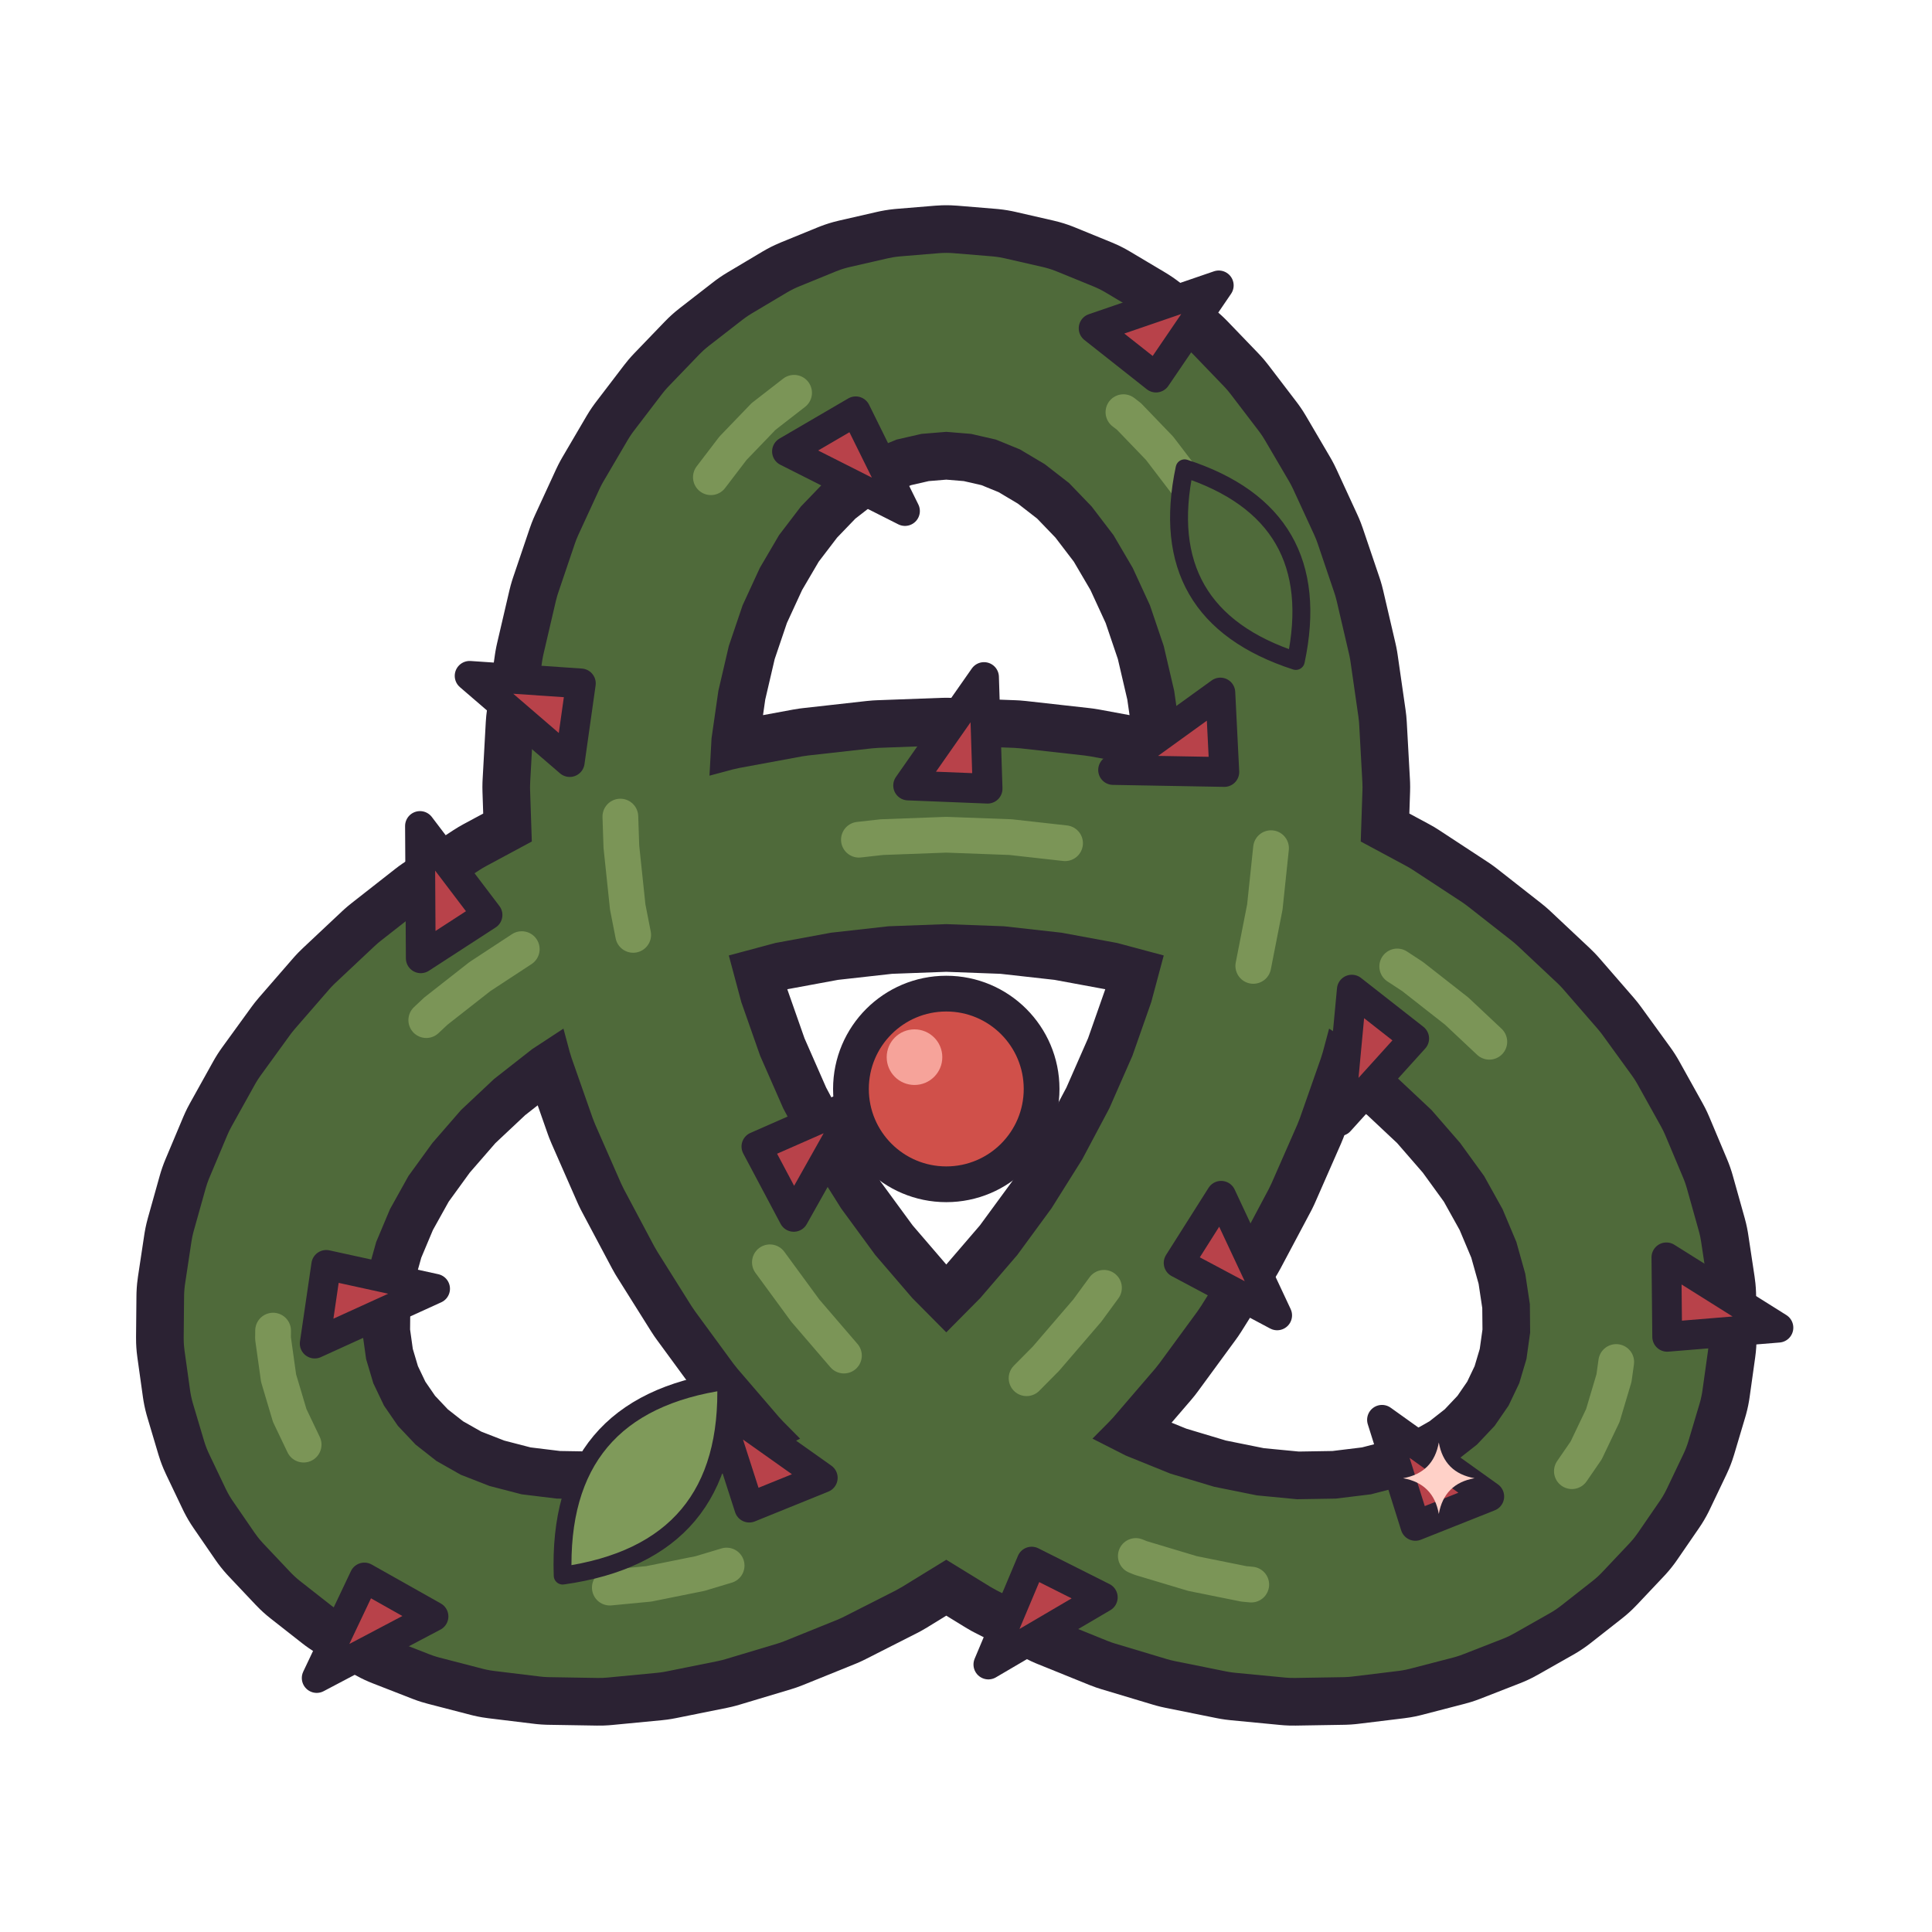
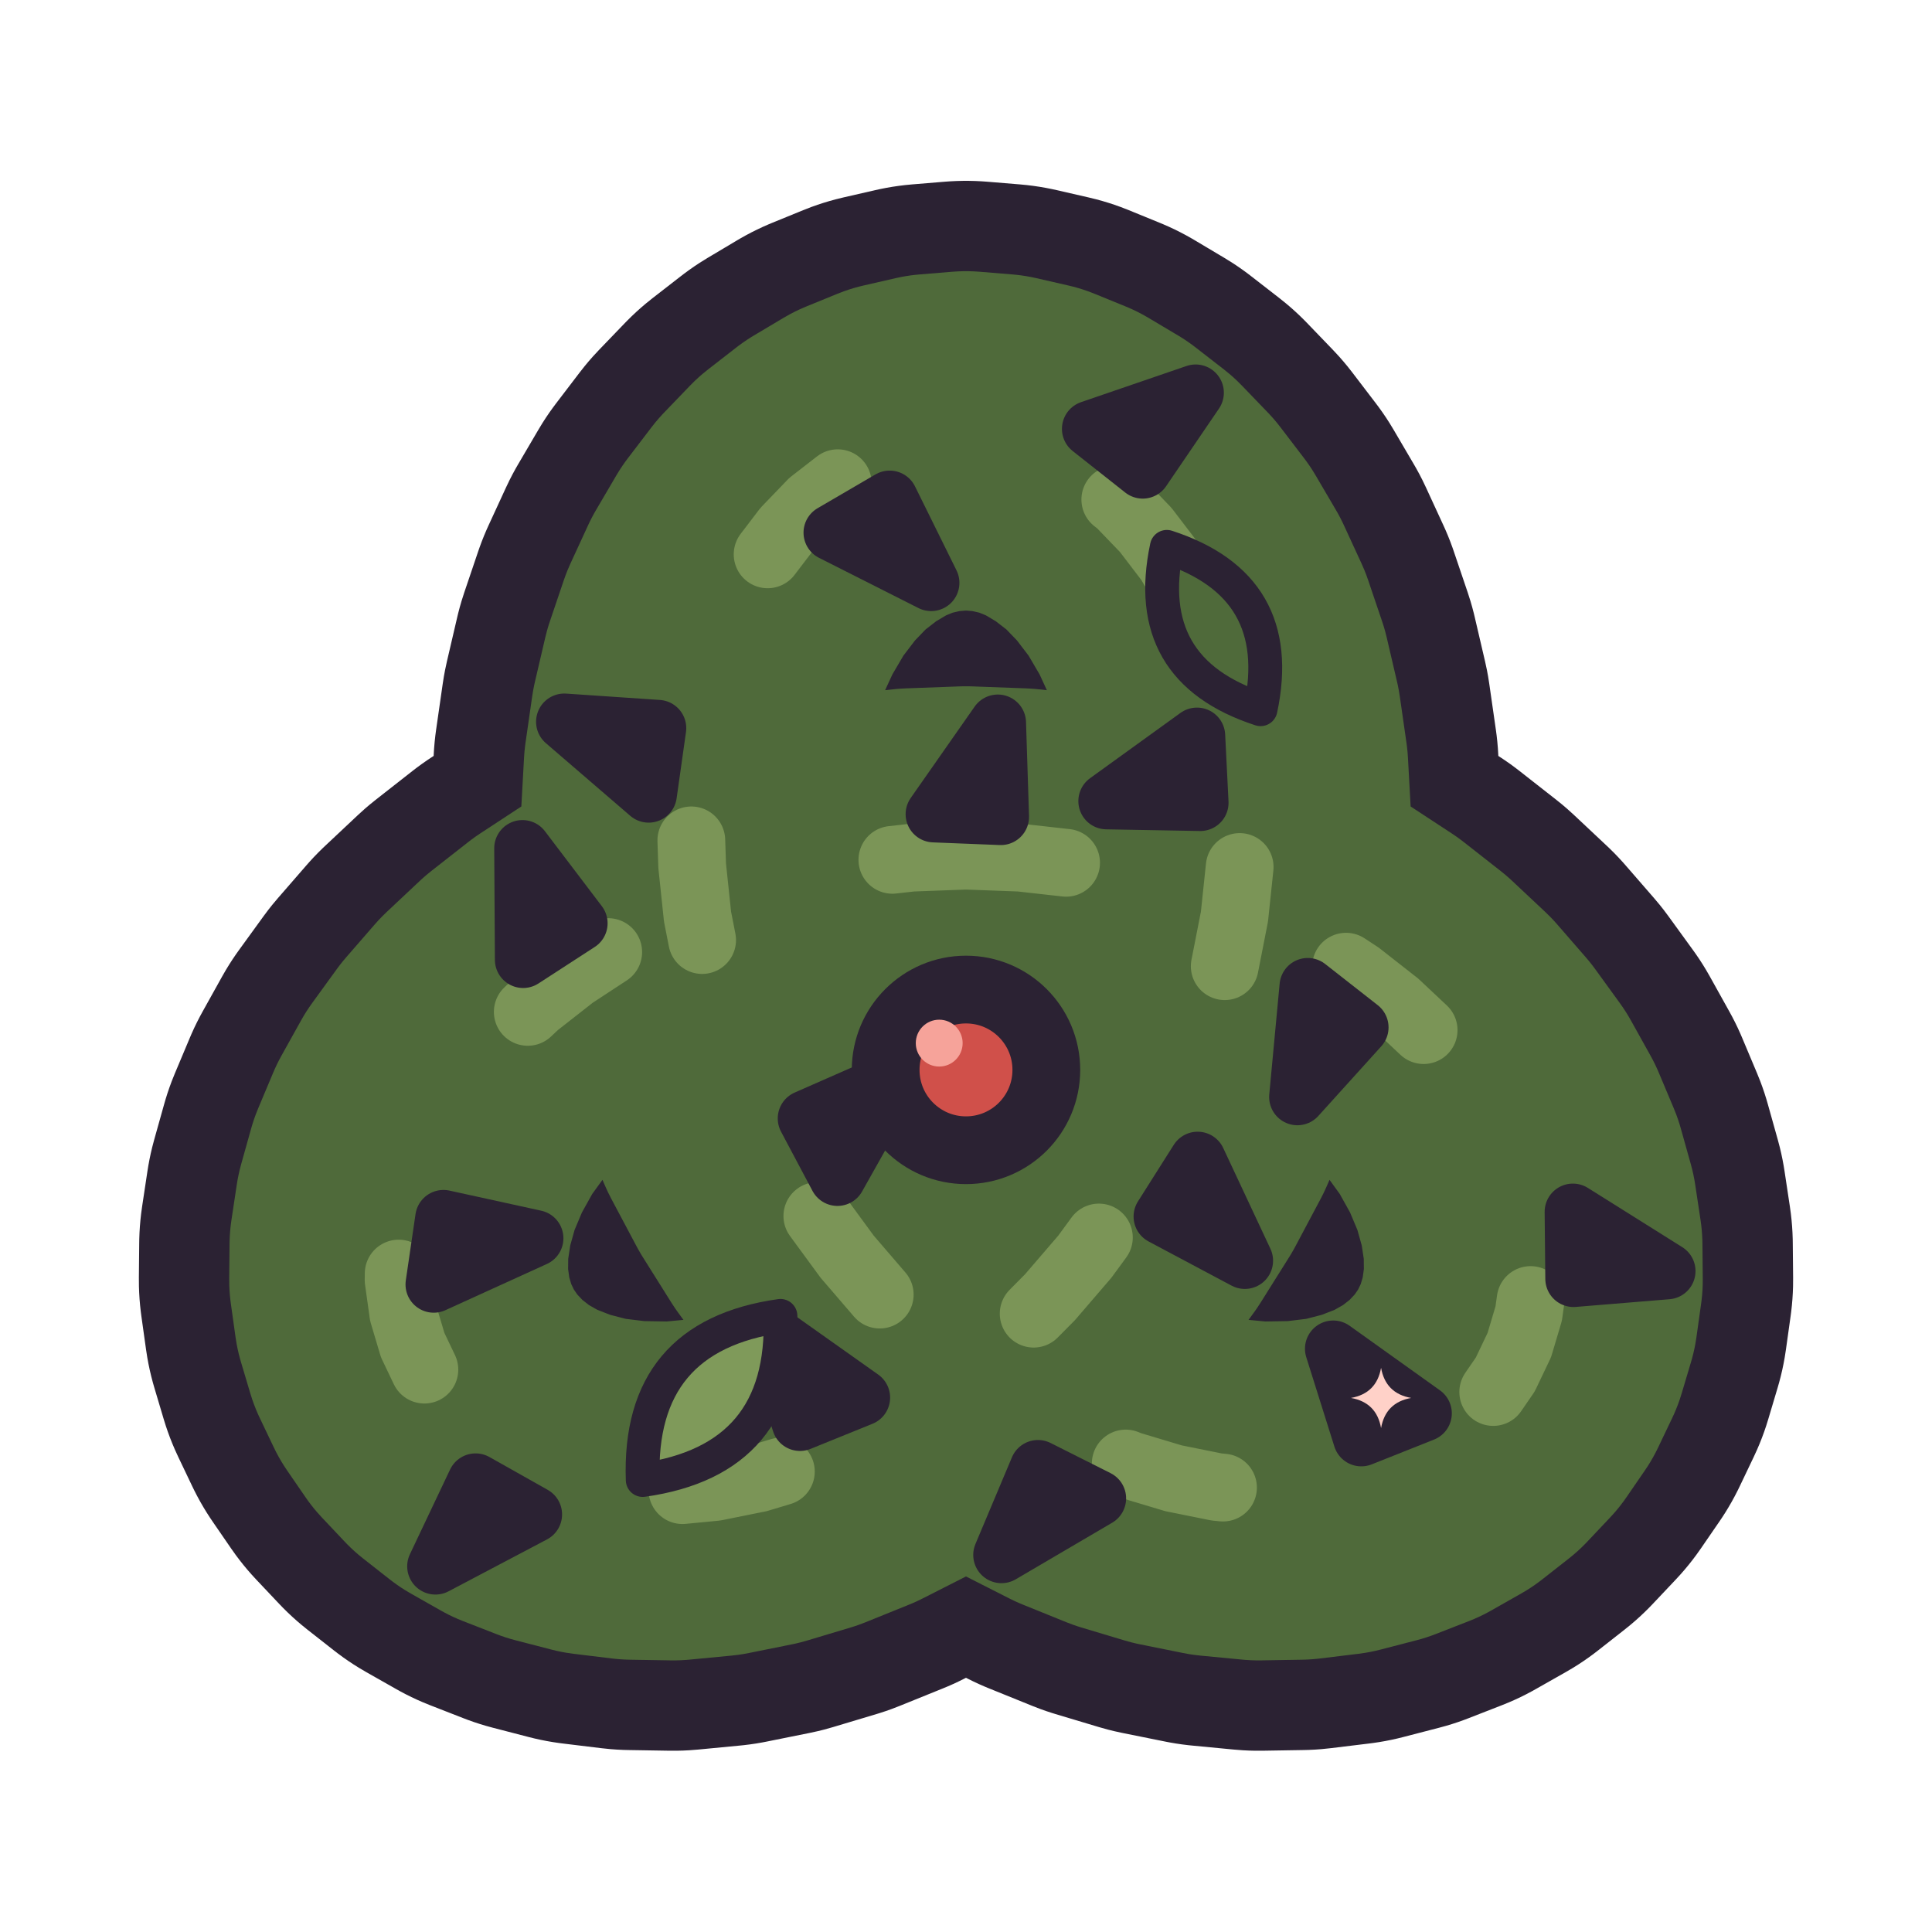
<svg xmlns="http://www.w3.org/2000/svg" width="192" height="192" viewBox="0 0 512 512">
  <defs />
  <g stroke="#2b2233" stroke-linejoin="round" stroke-linecap="round" stroke-width="8.00">
-     <g transform="translate(-18.7 -345.1) scale(1.05263)">
-       <path d="M256.0 538.0 L272.2 538.6 L288.3 540.4 L304.0 543.3 L319.3 547.4 L334.0 552.5 L348.0 558.6 L361.2 565.7 L373.4 573.7 L384.5 582.4 L394.4 591.7 L403.0 601.6 L410.4 611.8 L416.3 622.4 L420.8 633.1 L423.8 643.8 L425.4 654.4 L425.5 664.8 L424.1 674.8 L421.3 684.2 L417.1 693.0 L411.6 701.0 L404.8 708.2 L396.9 714.4 L387.9 719.5 L377.9 723.4 L367.1 726.2 L355.6 727.6 L343.4 727.8 L330.9 726.6 L318.0 724.0 L305.0 720.1 L291.9 714.8 L278.9 708.2 L266.2 700.4 L253.9 691.3 L242.1 681.2 L230.9 669.9 L220.5 657.8 L210.9 644.7 L202.3 631.0 L194.7 616.7 L188.2 601.9 L182.9 586.8 L178.8 571.5 L175.8 556.2 L174.2 541.0 L173.7 526.0 L174.5 511.5 L176.5 497.6 L179.6 484.3 L183.8 471.9 L189.1 460.4 L195.2 450.0 L202.3 440.7 L210.0 432.7 L218.5 426.1 L227.4 420.8 L236.7 417.0 L246.3 414.8 L256.0 414.0 L265.7 414.8 L275.3 417.0 L284.6 420.8 L293.5 426.1 L302.0 432.7 L309.7 440.7 L316.8 450.0 L322.9 460.4 L328.2 471.9 L332.4 484.3 L335.5 497.6 L337.5 511.5 L338.3 526.0 L337.8 541.0 L336.2 556.2 L333.2 571.5 L329.1 586.8 L323.8 601.9 L317.3 616.7 L309.7 631.0 L301.1 644.7 L291.5 657.8 L281.1 669.9 L269.9 681.2 L258.1 691.3 L245.8 700.4 L233.1 708.2 L220.1 714.8 L207.0 720.1 L194.0 724.0 L181.1 726.6 L168.6 727.8 L156.4 727.6 L144.9 726.2 L134.1 723.4 L124.1 719.5 L115.1 714.4 L107.2 708.2 L100.4 701.0 L94.9 693.0 L90.7 684.2 L87.9 674.8 L86.5 664.8 L86.6 654.4 L88.2 643.8 L91.2 633.1 L95.7 622.4 L101.6 611.8 L109.0 601.6 L117.6 591.7 L127.5 582.4 L138.6 573.7 L150.8 565.7 L164.0 558.6 L178.0 552.5 L192.7 547.4 L208.0 543.3 L223.7 540.4 L239.8 538.6 L256.0 538.0 Z" fill="none" stroke-width="68.97" />
-       <path d="M256.0 538.0 L272.2 538.6 L288.3 540.4 L304.0 543.3 L319.3 547.4 L334.0 552.5 L348.0 558.6 L361.2 565.7 L373.4 573.7 L384.5 582.4 L394.4 591.7 L403.0 601.6 L410.4 611.8 L416.3 622.4 L420.8 633.1 L423.8 643.8 L425.4 654.4 L425.5 664.8 L424.1 674.8 L421.3 684.2 L417.1 693.0 L411.6 701.0 L404.8 708.2 L396.9 714.4 L387.9 719.5 L377.9 723.4 L367.1 726.2 L355.6 727.6 L343.4 727.8 L330.9 726.6 L318.0 724.0 L305.0 720.1 L291.9 714.8 L278.9 708.2 L266.2 700.4 L253.9 691.3 L242.1 681.2 L230.9 669.9 L220.5 657.8 L210.9 644.7 L202.3 631.0 L194.7 616.7 L188.2 601.9 L182.9 586.8 L178.8 571.5 L175.8 556.2 L174.2 541.0 L173.7 526.0 L174.5 511.5 L176.5 497.6 L179.6 484.3 L183.8 471.9 L189.1 460.4 L195.2 450.0 L202.3 440.7 L210.0 432.7 L218.5 426.1 L227.4 420.8 L236.7 417.0 L246.3 414.8 L256.0 414.0 L265.7 414.8 L275.3 417.0 L284.6 420.8 L293.5 426.1 L302.0 432.7 L309.7 440.7 L316.8 450.0 L322.9 460.4 L328.2 471.9 L332.4 484.3 L335.5 497.6 L337.5 511.5 L338.3 526.0 L337.8 541.0 L336.2 556.2 L333.2 571.5 L329.1 586.8 L323.8 601.9 L317.3 616.7 L309.7 631.0 L301.1 644.7 L291.5 657.8 L281.1 669.9 L269.9 681.2 L258.1 691.3 L245.8 700.4 L233.1 708.2 L220.1 714.8 L207.0 720.1 L194.0 724.0 L181.1 726.6 L168.6 727.8 L156.4 727.6 L144.9 726.2 L134.1 723.4 L124.1 719.5 L115.1 714.4 L107.2 708.2 L100.4 701.0 L94.9 693.0 L90.7 684.2 L87.9 674.8 L86.5 664.8 L86.6 654.4 L88.2 643.8 L91.2 633.1 L95.7 622.4 L101.6 611.8 L109.0 601.6 L117.6 591.7 L127.5 582.4 L138.6 573.7 L150.8 565.7 L164.0 558.6 L178.0 552.5 L192.7 547.4 L208.0 543.3 L223.7 540.4 L239.8 538.6 L256.0 538.0 Z" fill="none" stroke="#4f6a3a" stroke-width="44.98" />
-       <path d="M256.0 538.0 L272.2 538.6 L288.3 540.4 L304.0 543.3 L319.3 547.4 L334.0 552.5 L348.0 558.6 L361.2 565.7 L373.4 573.7 L384.5 582.4 L394.4 591.7 L403.0 601.6 L410.4 611.8 L416.3 622.4 L420.8 633.1 L423.8 643.8 L425.4 654.4 L425.5 664.8 L424.1 674.8 L421.3 684.2 L417.1 693.0 L411.6 701.0 L404.8 708.2 L396.9 714.4 L387.9 719.5 L377.9 723.4 L367.1 726.2 L355.6 727.6 L343.4 727.8 L330.9 726.6 L318.0 724.0 L305.0 720.1 L291.9 714.8 L278.9 708.2 L266.2 700.4 L253.9 691.3 L242.1 681.2 L230.9 669.9 L220.5 657.8 L210.9 644.7 L202.3 631.0 L194.7 616.7 L188.2 601.9 L182.9 586.8 L178.8 571.5 L175.8 556.2 L174.2 541.0 L173.7 526.0 L174.5 511.5 L176.5 497.6 L179.6 484.3 L183.8 471.9 L189.1 460.4 L195.2 450.0 L202.3 440.7 L210.0 432.7 L218.5 426.1 L227.4 420.8 L236.7 417.0 L246.3 414.8 L256.0 414.0 L265.7 414.8 L275.3 417.0 L284.6 420.8 L293.5 426.1 L302.0 432.7 L309.7 440.7 L316.8 450.0 L322.9 460.4 L328.2 471.9 L332.4 484.3 L335.5 497.6 L337.5 511.5 L338.3 526.0 L337.8 541.0 L336.2 556.2 L333.2 571.5 L329.1 586.8 L323.8 601.9 L317.3 616.7 L309.7 631.0 L301.1 644.7 L291.5 657.8 L281.1 669.9 L269.9 681.2 L258.1 691.3 L245.8 700.4 L233.1 708.2 L220.1 714.8 L207.0 720.1 L194.0 724.0 L181.1 726.6 L168.6 727.8 L156.4 727.6 L144.9 726.2 L134.1 723.4 L124.1 719.5 L115.1 714.4 L107.2 708.2 L100.4 701.0 L94.9 693.0 L90.7 684.2 L87.9 674.8 L86.5 664.8 L86.6 654.4 L88.2 643.8 L91.2 633.1 L95.7 622.4 L101.6 611.8 L109.0 601.6 L117.6 591.7 L127.5 582.4 L138.6 573.7 L150.8 565.7 L164.0 558.6 L178.0 552.5 L192.7 547.4 L208.0 543.3 L223.7 540.4 L239.8 538.6 L256.0 538.0 Z" fill="none" stroke="#7f9a5a" stroke-width="9.00" stroke-dasharray="30 90" opacity=".9" />
-       <path d="M246.4 525.6 L265.5 498.3 L266.4 526.4 Z" fill="#b8424a" stroke-width="7.50" />
-       <path d="M358.1 577.0 L355.0 610.1 L373.8 589.3 Z" fill="#b8424a" stroke-width="7.50" />
-       <path d="M437.3 644.4 L465.5 662.1 L437.5 664.4 Z" fill="#b8424a" stroke-width="7.50" />
-       <path d="M392.7 704.6 L365.7 685.3 L374.1 712.0 Z" fill="#b8424a" stroke-width="7.50" />
-       <path d="M295.4 730.0 L266.6 746.9 L277.5 721.0 Z" fill="#b8424a" stroke-width="7.50" />
-       <path d="M217.6 634.2 L233.9 605.2 L208.2 616.5 Z" fill="#b8424a" stroke-width="7.50" />
-       <path d="M161.2 519.7 L136.0 498.0 L164.0 499.9 Z" fill="#b8424a" stroke-width="7.50" />
-       <path d="M215.9 441.5 L245.6 456.5 L233.2 431.4 Z" fill="#b8424a" stroke-width="7.50" />
-       <path d="M293.1 410.5 L324.6 399.7 L308.8 422.9 Z" fill="#b8424a" stroke-width="7.50" />
-       <path d="M325.0 502.2 L298.0 521.7 L326.0 522.2 Z" fill="#b8424a" stroke-width="7.50" />
-       <path d="M325.2 628.9 L339.3 659.0 L314.5 645.8 Z" fill="#b8424a" stroke-width="7.50" />
-       <path d="M224.9 699.9 L197.8 680.7 L206.4 707.4 Z" fill="#b8424a" stroke-width="7.50" />
-       <path d="M126.9 734.8 L97.5 750.3 L109.5 725.0 Z" fill="#b8424a" stroke-width="7.50" />
-       <path d="M97.0 666.1 L127.3 652.3 L99.9 646.3 Z" fill="#b8424a" stroke-width="7.50" />
-       <path d="M123.7 569.1 L123.5 535.8 L140.5 558.2 Z" fill="#b8424a" stroke-width="7.50" />
-       <path d="M0 -10 Q9 0 0 10 Q-9 0 0 -10 Z" transform="translate(180.0 700.0) rotate(40.0) scale(3.2)" fill="#7f9a5a" stroke-width="1.41" />
-       <path d="M0 -10 Q9 0 0 10 Q-9 0 0 -10 Z" transform="translate(330.0 470.0) rotate(-30.0) scale(2.8)" fill="#4f6a3a" stroke-width="1.61" />
-       <circle cx="256" cy="602" r="24" fill="#d0504a" stroke-width="9.00" />
+     <g transform="translate(28.9 -250.5) scale(0.8871)">
+       <path d="M256.0 538.0 L272.2 538.6 L288.3 540.4 L304.0 543.3 L319.3 547.4 L334.0 552.5 L348.0 558.6 L361.2 565.7 L373.4 573.7 L384.5 582.4 L394.4 591.7 L403.0 601.6 L410.4 611.8 L416.3 622.4 L420.8 633.1 L423.8 643.8 L425.4 654.4 L425.5 664.8 L424.1 674.8 L421.3 684.2 L417.1 693.0 L411.6 701.0 L404.8 708.2 L396.9 714.4 L387.9 719.5 L377.9 723.4 L367.1 726.2 L355.6 727.6 L343.4 727.8 L330.9 726.6 L318.0 724.0 L305.0 720.1 L291.9 714.8 L278.9 708.2 L266.2 700.4 L253.9 691.3 L242.1 681.2 L230.9 669.9 L220.5 657.8 L210.9 644.7 L202.3 631.0 L194.7 616.7 L188.2 601.9 L182.9 586.8 L178.8 571.5 L175.8 556.2 L174.2 541.0 L173.7 526.0 L174.5 511.5 L176.5 497.6 L179.6 484.3 L183.8 471.9 L189.1 460.4 L195.2 450.0 L202.3 440.7 L210.0 432.7 L218.5 426.1 L227.4 420.8 L236.7 417.0 L246.3 414.8 L256.0 414.0 L265.7 414.8 L275.3 417.0 L284.6 420.8 L293.5 426.1 L302.0 432.7 L309.7 440.7 L316.8 450.0 L322.9 460.4 L328.2 471.9 L332.4 484.3 L335.5 497.6 L337.5 511.5 L338.3 526.0 L337.8 541.0 L336.2 556.2 L333.2 571.5 L329.1 586.8 L323.8 601.9 L317.3 616.7 L309.7 631.0 L301.1 644.7 L291.5 657.8 L281.1 669.9 L269.9 681.2 L258.1 691.3 L245.8 700.4 L233.1 708.2 L220.1 714.8 L207.0 720.1 L194.0 724.0 L181.1 726.6 L168.6 727.8 L156.4 727.6 L144.9 726.2 L134.1 723.4 L124.1 719.5 L115.1 714.4 L107.2 708.2 L100.4 701.0 L94.9 693.0 L90.7 684.2 L87.9 674.8 L86.5 664.8 L86.6 654.4 L88.2 643.8 L91.2 633.1 L95.7 622.4 L101.6 611.8 L109.0 601.6 L117.6 591.7 L127.5 582.4 L138.6 573.7 L150.8 565.7 L164.0 558.6 L178.0 552.5 L192.7 547.4 L208.0 543.3 L223.7 540.4 L239.8 538.6 L256.0 538.0 Z" fill="none" stroke-width="155.19" />
+       <path d="M256.0 538.0 L272.2 538.6 L288.3 540.4 L304.0 543.3 L319.3 547.4 L334.0 552.5 L348.0 558.6 L361.2 565.7 L373.4 573.7 L384.5 582.4 L394.4 591.7 L403.0 601.6 L410.4 611.8 L416.3 622.4 L420.8 633.1 L423.8 643.8 L425.4 654.4 L425.5 664.8 L424.1 674.8 L421.3 684.2 L417.1 693.0 L411.6 701.0 L404.8 708.2 L396.9 714.4 L387.9 719.5 L377.9 723.4 L367.1 726.2 L355.6 727.6 L343.4 727.8 L330.9 726.6 L318.0 724.0 L305.0 720.1 L291.9 714.8 L278.9 708.2 L266.2 700.4 L253.9 691.3 L242.1 681.2 L230.9 669.9 L220.5 657.8 L210.9 644.7 L202.3 631.0 L194.7 616.7 L188.2 601.9 L182.9 586.8 L178.8 571.5 L175.8 556.2 L174.2 541.0 L173.7 526.0 L174.5 511.5 L176.5 497.6 L179.6 484.3 L183.8 471.9 L189.1 460.4 L195.2 450.0 L202.3 440.7 L210.0 432.7 L218.5 426.1 L227.4 420.8 L236.7 417.0 L246.3 414.8 L256.0 414.0 L265.7 414.8 L275.3 417.0 L284.6 420.8 L293.5 426.1 L302.0 432.7 L309.7 440.7 L316.8 450.0 L322.9 460.4 L328.2 471.9 L332.4 484.3 L335.5 497.6 L337.5 511.5 L338.3 526.0 L337.8 541.0 L336.2 556.2 L333.2 571.5 L329.1 586.8 L323.8 601.9 L317.3 616.7 L309.7 631.0 L301.1 644.7 L291.5 657.8 L281.1 669.9 L269.9 681.2 L258.1 691.3 L245.8 700.4 L233.1 708.2 L220.1 714.8 L207.0 720.1 L194.0 724.0 L181.1 726.6 L168.6 727.8 L156.4 727.6 L144.9 726.2 L134.1 723.4 L124.1 719.5 L115.1 714.4 L107.2 708.2 L100.4 701.0 L94.9 693.0 L90.7 684.2 L87.9 674.8 L86.5 664.8 L86.6 654.4 L88.2 643.8 L91.2 633.1 L95.7 622.4 L101.6 611.8 L109.0 601.6 L117.6 591.7 L127.5 582.4 L138.6 573.7 L150.8 565.7 L164.0 558.6 L178.0 552.5 L192.7 547.4 L208.0 543.3 L223.7 540.4 L239.8 538.6 L256.0 538.0 Z" fill="none" stroke="#4f6a3a" stroke-width="101.21" />
+       <path d="M256.0 538.0 L272.2 538.6 L288.3 540.4 L304.0 543.3 L319.3 547.4 L334.0 552.5 L348.0 558.6 L361.2 565.7 L373.4 573.7 L384.5 582.4 L394.4 591.7 L403.0 601.6 L410.4 611.8 L416.3 622.4 L420.8 633.1 L423.8 643.8 L425.4 654.4 L425.5 664.8 L424.1 674.8 L421.3 684.2 L417.1 693.0 L411.6 701.0 L404.8 708.2 L396.9 714.4 L387.9 719.5 L377.9 723.4 L367.1 726.2 L355.6 727.6 L343.4 727.8 L330.9 726.6 L318.0 724.0 L305.0 720.1 L291.9 714.8 L278.9 708.2 L266.2 700.4 L253.9 691.3 L242.1 681.2 L230.9 669.9 L220.5 657.8 L210.9 644.7 L202.3 631.0 L194.7 616.7 L188.2 601.9 L182.9 586.8 L178.8 571.5 L175.8 556.2 L174.2 541.0 L173.7 526.0 L174.5 511.5 L176.5 497.6 L179.6 484.3 L183.8 471.9 L189.1 460.4 L195.2 450.0 L202.3 440.7 L210.0 432.7 L218.5 426.1 L227.4 420.8 L236.7 417.0 L246.3 414.8 L256.0 414.0 L265.7 414.8 L275.3 417.0 L284.6 420.8 L293.5 426.1 L302.0 432.7 L309.7 440.7 L316.8 450.0 L322.9 460.4 L328.2 471.9 L332.4 484.3 L335.5 497.6 L337.5 511.5 L338.3 526.0 L337.8 541.0 L336.2 556.2 L333.2 571.5 L329.1 586.8 L323.8 601.9 L317.3 616.7 L309.7 631.0 L301.1 644.7 L291.5 657.8 L281.1 669.9 L269.9 681.2 L258.1 691.3 L245.8 700.4 L233.1 708.2 L220.1 714.8 L207.0 720.1 L194.0 724.0 L181.1 726.6 L168.6 727.8 L156.4 727.6 L144.9 726.2 L134.1 723.4 L124.1 719.5 L115.1 714.4 L107.2 708.2 L100.4 701.0 L94.9 693.0 L90.7 684.2 L87.9 674.8 L86.5 664.8 L86.6 654.4 L88.2 643.8 L91.2 633.1 L95.7 622.4 L101.6 611.8 L109.0 601.6 L117.6 591.7 L127.5 582.4 L138.6 573.7 L150.8 565.7 L164.0 558.6 L178.0 552.5 L192.7 547.4 L208.0 543.3 L223.7 540.4 L239.8 538.6 L256.0 538.0 Z" fill="none" stroke="#7f9a5a" stroke-width="20.24" stroke-dasharray="30 90" opacity=".9" />
+       <path d="M246.4 525.6 L265.5 498.3 L266.4 526.4 Z" fill="#b8424a" stroke-width="16.87" />
+       <path d="M358.1 577.0 L355.0 610.1 L373.8 589.3 Z" fill="#b8424a" stroke-width="16.87" />
+       <path d="M437.3 644.4 L465.5 662.1 L437.5 664.4 Z" fill="#b8424a" stroke-width="16.87" />
+       <path d="M392.7 704.6 L365.7 685.3 L374.1 712.0 Z" fill="#b8424a" stroke-width="16.87" />
+       <path d="M295.4 730.0 L266.6 746.9 L277.5 721.0 Z" fill="#b8424a" stroke-width="16.87" />
+       <path d="M217.6 634.2 L233.9 605.2 L208.2 616.5 Z" fill="#b8424a" stroke-width="16.87" />
+       <path d="M161.2 519.7 L136.0 498.0 L164.0 499.9 Z" fill="#b8424a" stroke-width="16.87" />
+       <path d="M215.9 441.5 L245.6 456.5 L233.2 431.4 Z" fill="#b8424a" stroke-width="16.87" />
+       <path d="M293.1 410.5 L324.6 399.7 L308.8 422.9 Z" fill="#b8424a" stroke-width="16.87" />
+       <path d="M325.0 502.2 L298.0 521.7 L326.0 522.2 Z" fill="#b8424a" stroke-width="16.87" />
+       <path d="M325.2 628.9 L339.3 659.0 L314.5 645.8 Z" fill="#b8424a" stroke-width="16.87" />
+       <path d="M224.9 699.9 L197.8 680.7 L206.4 707.4 Z" fill="#b8424a" stroke-width="16.87" />
+       <path d="M126.9 734.8 L97.5 750.3 L109.5 725.0 Z" fill="#b8424a" stroke-width="16.87" />
+       <path d="M97.0 666.1 L127.3 652.3 L99.9 646.3 Z" fill="#b8424a" stroke-width="16.87" />
+       <path d="M123.7 569.1 L123.5 535.8 L140.5 558.2 Z" fill="#b8424a" stroke-width="16.87" />
+       <path d="M0 -10 Q9 0 0 10 Q-9 0 0 -10 Z" transform="translate(180.0 700.0) rotate(40.0) scale(3.2)" fill="#7f9a5a" stroke-width="3.16" />
+       <path d="M0 -10 Q9 0 0 10 Q-9 0 0 -10 Z" transform="translate(330.0 470.0) rotate(-30.0) scale(2.8)" fill="#4f6a3a" stroke-width="3.61" />
+       <circle cx="256" cy="602" r="24" fill="#d0504a" stroke-width="20.24" />
      <circle cx="248" cy="594" r="7" fill="#f6a39a" stroke="none" />
      <path d="M0 -10 Q1.5 -1.5 10 0 Q1.5 1.5 0 10 Q-1.5 1.5 -10 0 Q-1.5 -1.5 0 -10 Z" transform="translate(380.0 700.0) scale(0.9)" fill="#ffd1c8" stroke="none" opacity="1" />
    </g>
  </g>
</svg>
